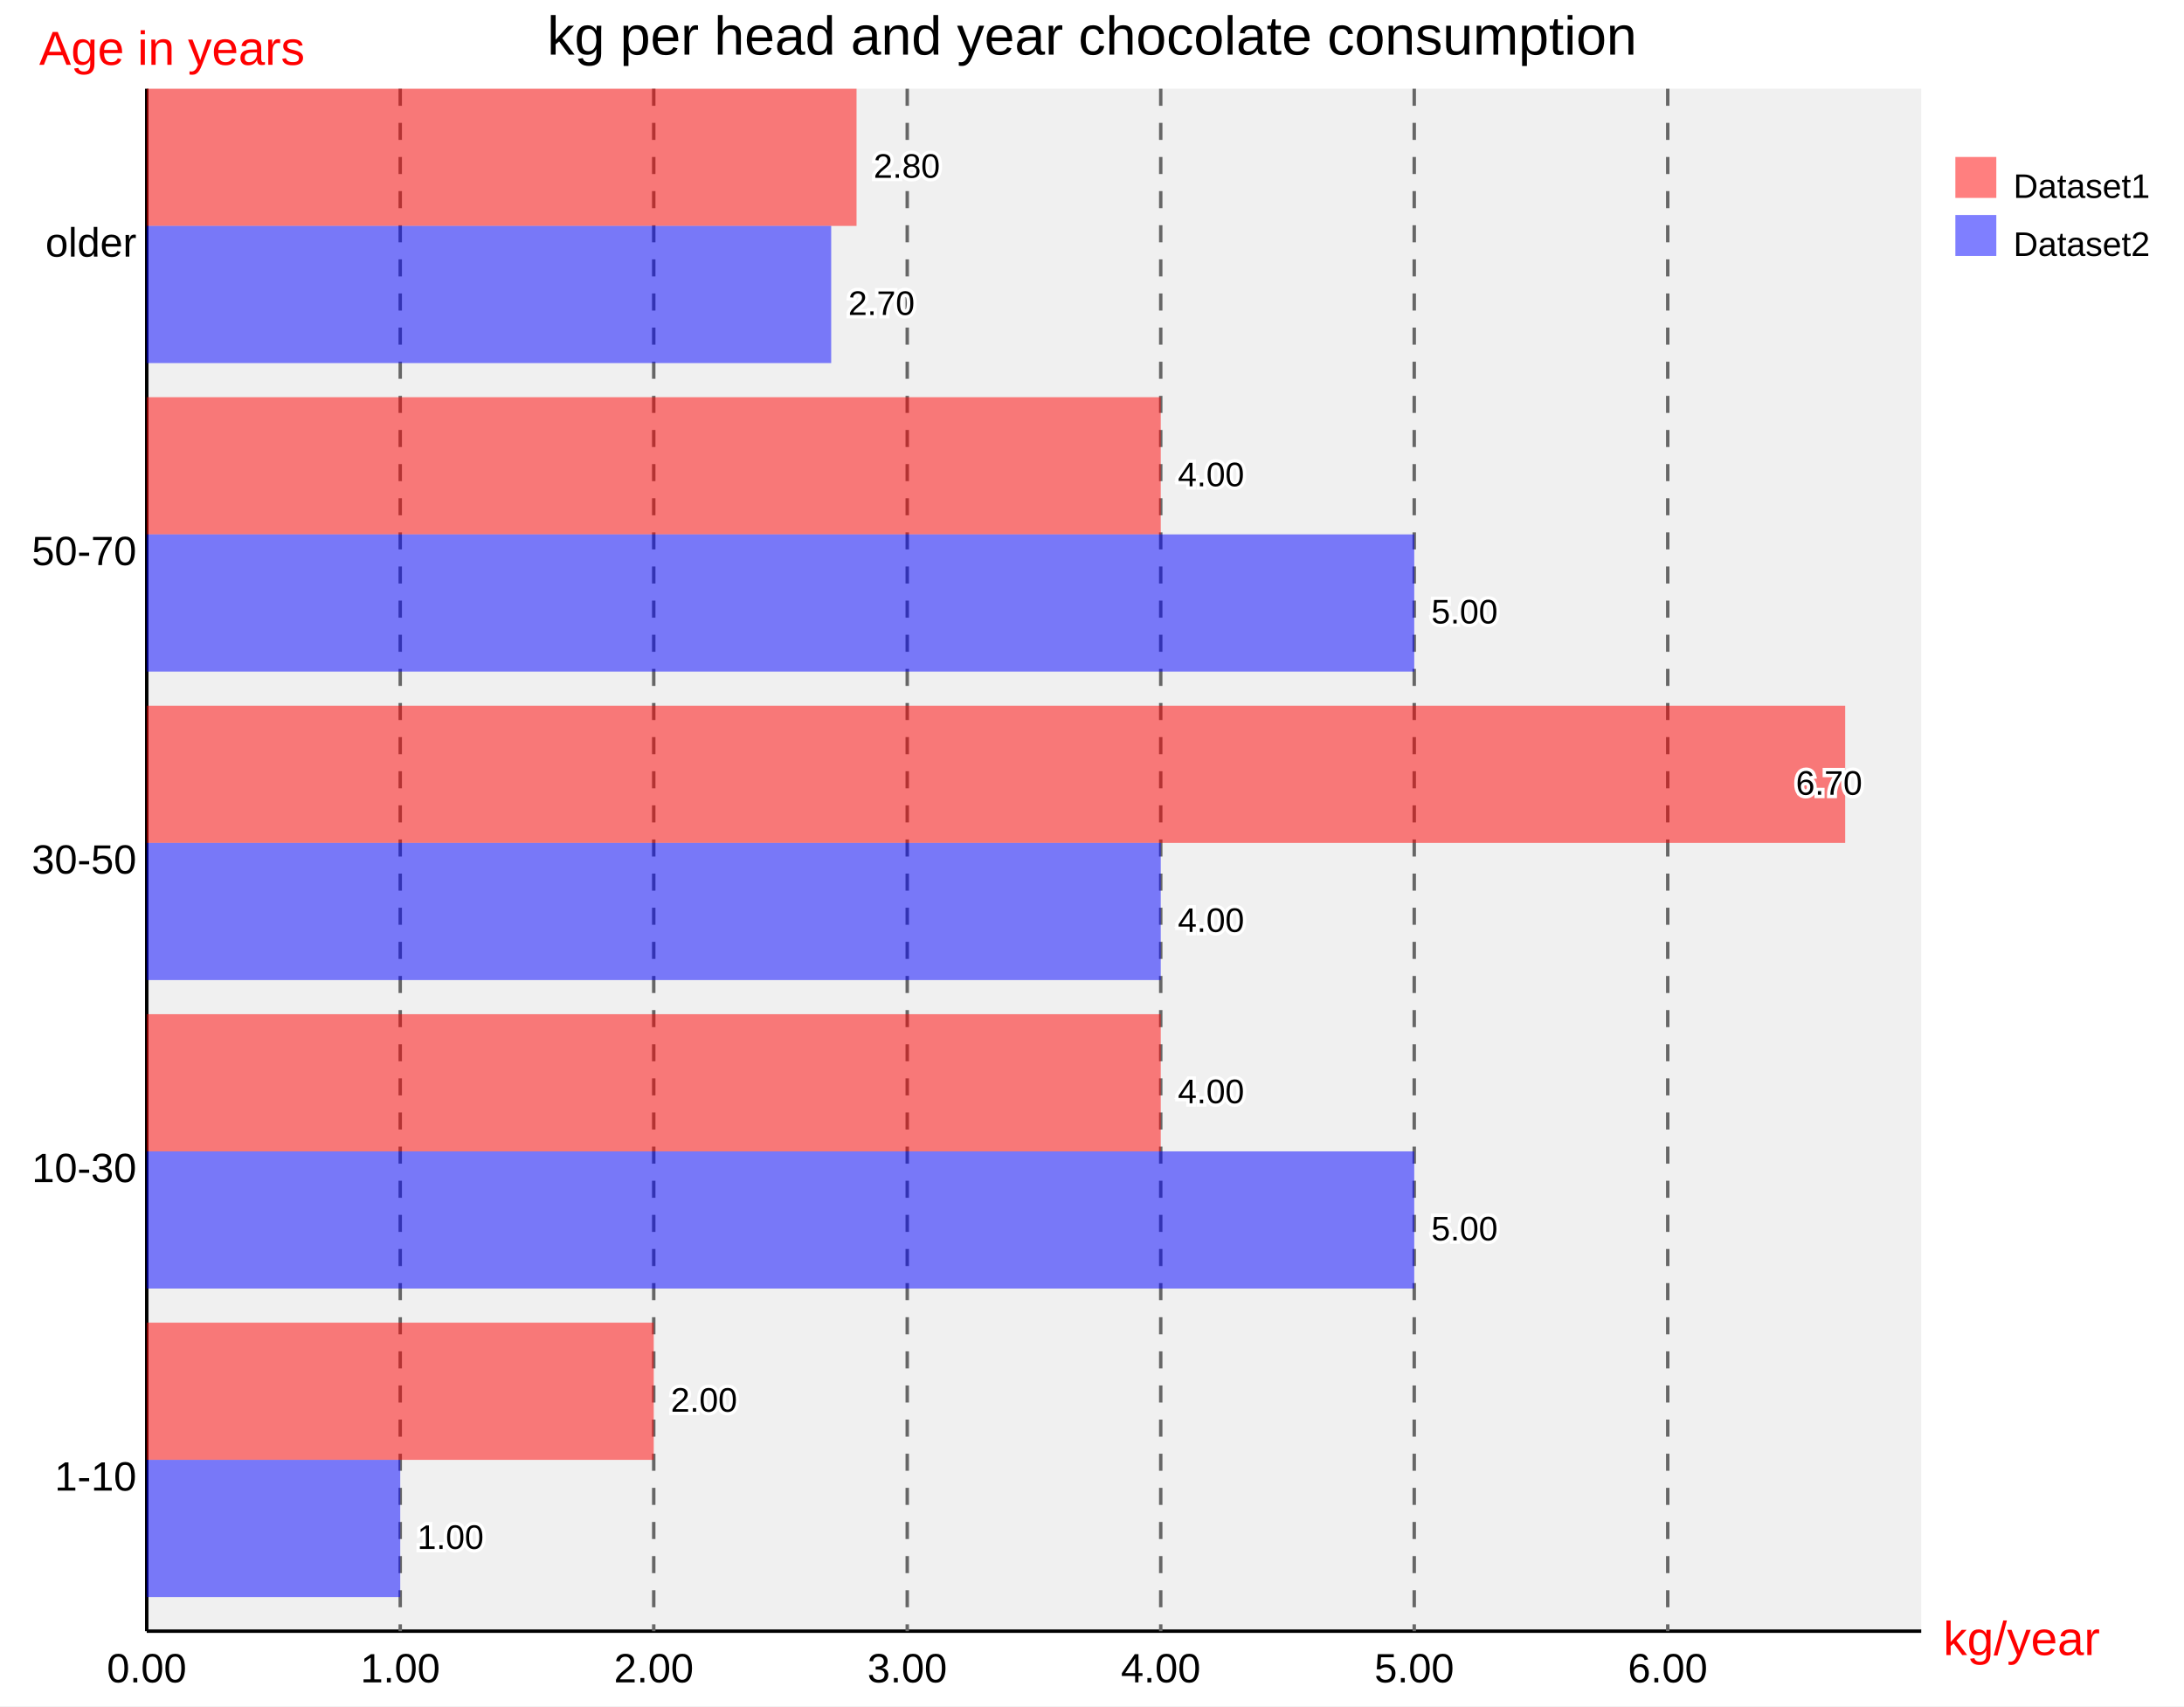
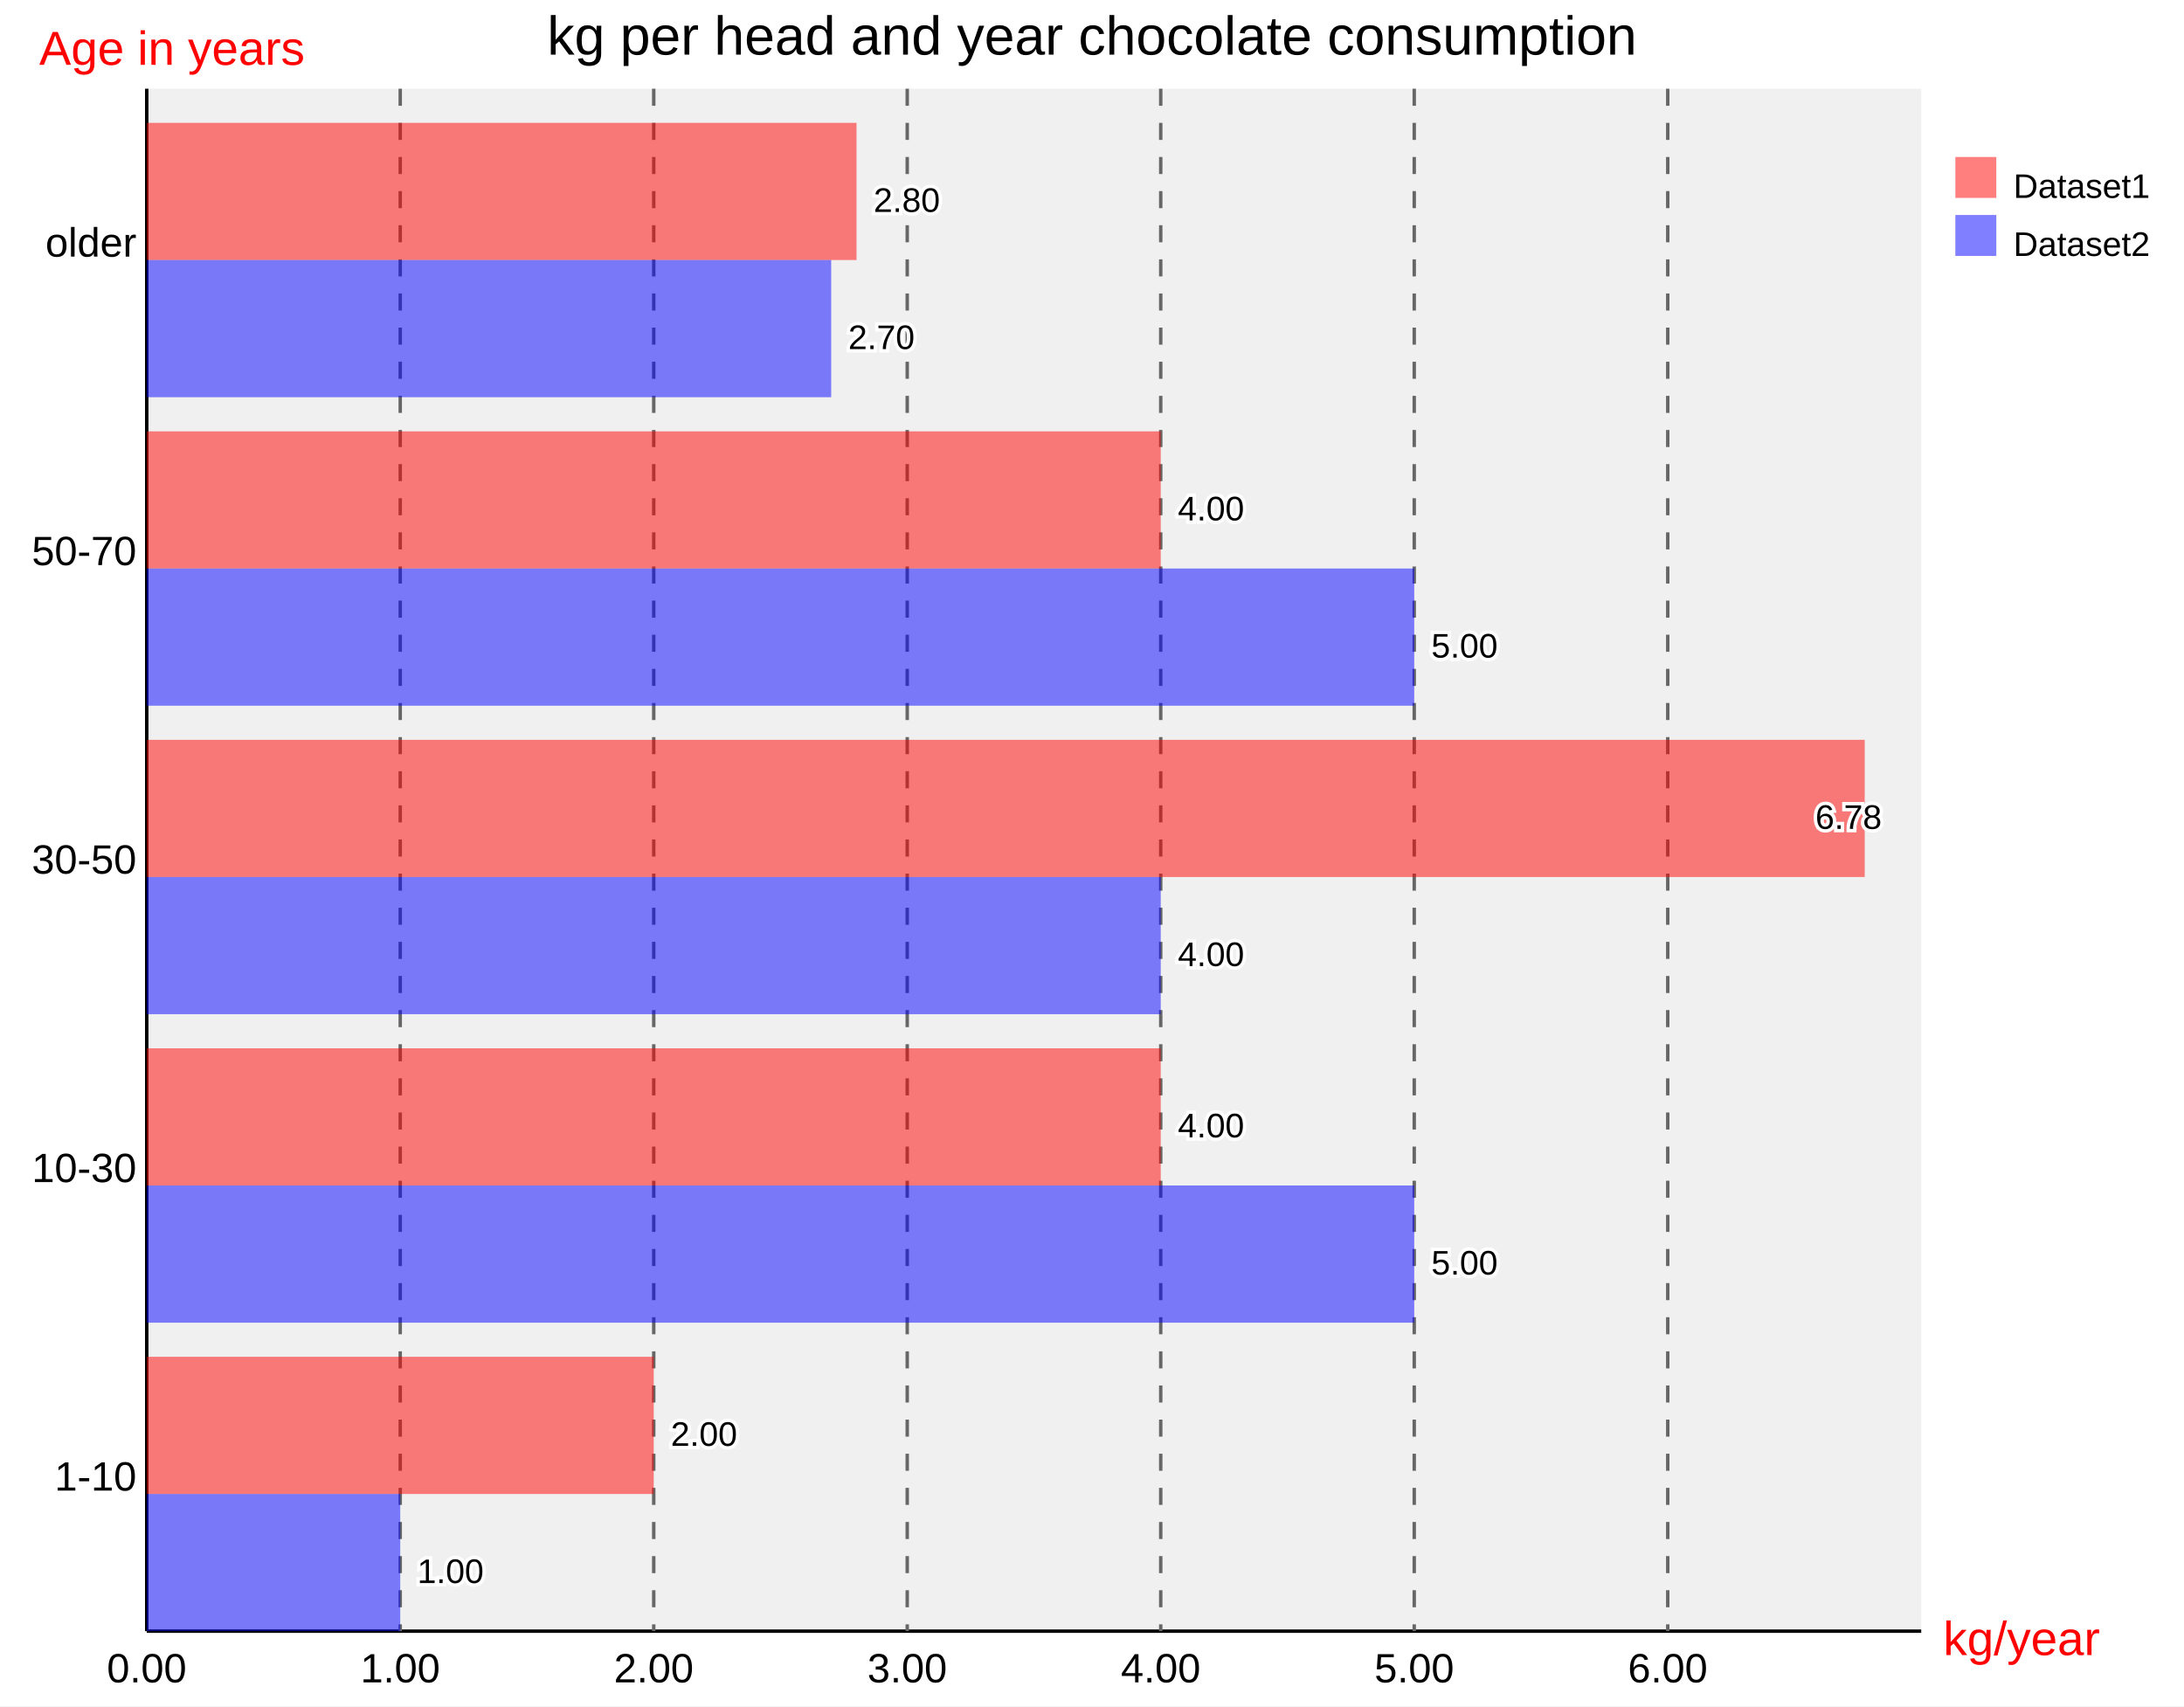
<svg xmlns="http://www.w3.org/2000/svg" width="640" height="500" viewBox="0 0 640 500">
  <defs />
  <rect width="640" height="500" x="0" y="0" class="svgBackground" style="fill:#ffffff;" />
  <g transform="translate( 43.0 26 )">
    <rect x="0" y="0" width="520.0" height="452" class="graphBackground" style="fill:#f0f0f0;" />
-     <path d="M 0 0 v452" class="axis" id="xAxis" style="stroke: #000000; stroke-width: 1px;" />
    <path d="M 0 452 h520.0" class="axis" id="yAxis" style="stroke: #000000; stroke-width: 1px;" />
+     <path d="M 0.0 0 v452" class="axis" id="xAxis" style="stroke: #000000; stroke-width: 1px;" />
    <text class="xAxisLabels" x="0.0" y="467" style="text-anchor: middle; fill: #000000; font-size: 12px; font-family: &quot;Arial&quot;, sans-serif; font-weight: normal;text-anchor: middle">0.00</text>
    <text class="xAxisLabels" x="74.286" y="467" style="text-anchor: middle; fill: #000000; font-size: 12px; font-family: &quot;Arial&quot;, sans-serif; font-weight: normal;text-anchor: middle">1.00</text>
    <path d="M74.286 0 v452" class="guideLines" style="stroke: #666666; stroke-width: 1px; stroke-dasharray: 5 5;" />
    <text class="xAxisLabels" x="148.571" y="467" style="text-anchor: middle; fill: #000000; font-size: 12px; font-family: &quot;Arial&quot;, sans-serif; font-weight: normal;text-anchor: middle">2.00</text>
    <path d="M148.571 0 v452" class="guideLines" style="stroke: #666666; stroke-width: 1px; stroke-dasharray: 5 5;" />
    <text class="xAxisLabels" x="222.857" y="467" style="text-anchor: middle; fill: #000000; font-size: 12px; font-family: &quot;Arial&quot;, sans-serif; font-weight: normal;text-anchor: middle">3.00</text>
    <path d="M222.857 0 v452" class="guideLines" style="stroke: #666666; stroke-width: 1px; stroke-dasharray: 5 5;" />
    <text class="xAxisLabels" x="297.143" y="467" style="text-anchor: middle; fill: #000000; font-size: 12px; font-family: &quot;Arial&quot;, sans-serif; font-weight: normal;text-anchor: middle">4.00</text>
    <path d="M297.143 0 v452" class="guideLines" style="stroke: #666666; stroke-width: 1px; stroke-dasharray: 5 5;" />
    <text class="xAxisLabels" x="371.429" y="467" style="text-anchor: middle; fill: #000000; font-size: 12px; font-family: &quot;Arial&quot;, sans-serif; font-weight: normal;text-anchor: middle">5.00</text>
    <path d="M371.429 0 v452" class="guideLines" style="stroke: #666666; stroke-width: 1px; stroke-dasharray: 5 5;" />
    <text class="xAxisLabels" x="445.714" y="467" style="text-anchor: middle; fill: #000000; font-size: 12px; font-family: &quot;Arial&quot;, sans-serif; font-weight: normal;text-anchor: middle">6.00</text>
    <path d="M445.714 0 v452" class="guideLines" style="stroke: #666666; stroke-width: 1px; stroke-dasharray: 5 5;" />
    <text x="-3" y="410.8" class="yAxisLabels" style="text-anchor: end; fill: #000000; font-size: 12px; font-family: &quot;Arial&quot;, sans-serif; font-weight: normal;text-anchor: end">1-10</text>
    <text x="-3" y="320.4" class="yAxisLabels" style="text-anchor: end; fill: #000000; font-size: 12px; font-family: &quot;Arial&quot;, sans-serif; font-weight: normal;text-anchor: end">10-30</text>
    <text x="-3" y="230.0" class="yAxisLabels" style="text-anchor: end; fill: #000000; font-size: 12px; font-family: &quot;Arial&quot;, sans-serif; font-weight: normal;text-anchor: end">30-50</text>
    <text x="-3" y="139.6" class="yAxisLabels" style="text-anchor: end; fill: #000000; font-size: 12px; font-family: &quot;Arial&quot;, sans-serif; font-weight: normal;text-anchor: end">50-70</text>
    <text x="-3" y="49.2" class="yAxisLabels" style="text-anchor: end; fill: #000000; font-size: 12px; font-family: &quot;Arial&quot;, sans-serif; font-weight: normal;text-anchor: end">older</text>
-     <rect x="0.0" y="361.6" width="148.571" height="40.2" class="fill1" style="fill: #ff0000; fill-opacity: 0.5; stroke: none; stroke-width: 0.5px;" />
-     <rect x="0.0" y="401.8" width="74.286" height="40.2" class="fill2" style="fill: #0000ff; fill-opacity: 0.5; stroke: none; stroke-width: 1px;" />
-     <rect x="0.0" y="271.2" width="297.143" height="40.2" class="fill1" style="fill: #ff0000; fill-opacity: 0.5; stroke: none; stroke-width: 0.5px;" />
-     <rect x="0.0" y="311.4" width="371.429" height="40.2" class="fill2" style="fill: #0000ff; fill-opacity: 0.5; stroke: none; stroke-width: 1px;" />
-     <rect x="0.0" y="180.8" width="497.714" height="40.2" class="fill1" style="fill: #ff0000; fill-opacity: 0.5; stroke: none; stroke-width: 0.5px;" />
-     <rect x="0.0" y="221" width="297.143" height="40.2" class="fill2" style="fill: #0000ff; fill-opacity: 0.5; stroke: none; stroke-width: 1px;" />
-     <rect x="0.0" y="90.4" width="297.143" height="40.2" class="fill1" style="fill: #ff0000; fill-opacity: 0.5; stroke: none; stroke-width: 0.5px;" />
-     <rect x="0.0" y="130.6" width="371.429" height="40.2" class="fill2" style="fill: #0000ff; fill-opacity: 0.5; stroke: none; stroke-width: 1px;" />
-     <rect x="0.0" y="0.0" width="208.0" height="40.2" class="fill1" style="fill: #ff0000; fill-opacity: 0.5; stroke: none; stroke-width: 0.5px;" />
-     <rect x="0.0" y="40.2" width="200.571" height="40.2" class="fill2" style="fill: #0000ff; fill-opacity: 0.5; stroke: none; stroke-width: 1px;" />
+     <rect x="0.0" y="371.6" width="148.571" height="40.2" class="fill1" style="fill: #ff0000; fill-opacity: 0.5; stroke: none; stroke-width: 0.5px;" />
+     <rect x="0.0" y="411.8" width="74.286" height="40.2" class="fill2" style="fill: #0000ff; fill-opacity: 0.5; stroke: none; stroke-width: 1px;" />
+     <rect x="0.0" y="281.2" width="297.143" height="40.2" class="fill1" style="fill: #ff0000; fill-opacity: 0.5; stroke: none; stroke-width: 0.5px;" />
+     <rect x="0.0" y="321.4" width="371.429" height="40.2" class="fill2" style="fill: #0000ff; fill-opacity: 0.5; stroke: none; stroke-width: 1px;" />
+     <rect x="0.0" y="190.8" width="503.434" height="40.2" class="fill1" style="fill: #ff0000; fill-opacity: 0.5; stroke: none; stroke-width: 0.5px;" />
+     <rect x="0.0" y="231" width="297.143" height="40.2" class="fill2" style="fill: #0000ff; fill-opacity: 0.5; stroke: none; stroke-width: 1px;" />
+     <rect x="0.0" y="100.4" width="297.143" height="40.2" class="fill1" style="fill: #ff0000; fill-opacity: 0.5; stroke: none; stroke-width: 0.5px;" />
+     <rect x="0.0" y="140.6" width="371.429" height="40.2" class="fill2" style="fill: #0000ff; fill-opacity: 0.5; stroke: none; stroke-width: 1px;" />
+     <rect x="0.0" y="10.0" width="208.0" height="40.2" class="fill1" style="fill: #ff0000; fill-opacity: 0.5; stroke: none; stroke-width: 0.5px;" />
+     <rect x="0.0" y="50.2" width="200.571" height="40.2" class="fill2" style="fill: #0000ff; fill-opacity: 0.5; stroke: none; stroke-width: 1px;" />
    <g>
-       <text x="153.571" y="387.7" class="dataPointLabel" style="fill: #000000; text-anchor:middle; font-size: 10px; font-family: &quot;Arial&quot;, sans-serif; font-weight: normal;text-anchor: start;  stroke: #fff; stroke-width: 2;">2.00</text>
-       <text x="153.571" y="387.7" class="dataPointLabel" style="fill: #000000; text-anchor:middle; font-size: 10px; font-family: &quot;Arial&quot;, sans-serif; font-weight: normal;text-anchor: start; ">2.00</text>
-       <text x="153.571" y="375.7" class="dataPointLabel" visibility="hidden" style="fill: #000000; text-anchor:middle; font-size: 10px; font-family: &quot;Arial&quot;, sans-serif; font-weight: normal;stroke-width: 2; fill: #000; text-anchor: start;" id="19221924">2.00</text>
-       <circle cx="148.571" cy="387.7" r="10" style="opacity: 0" />
-       <text x="79.286" y="427.9" class="dataPointLabel" style="fill: #000000; text-anchor:middle; font-size: 10px; font-family: &quot;Arial&quot;, sans-serif; font-weight: normal;text-anchor: start;  stroke: #fff; stroke-width: 2;">1.00</text>
-       <text x="79.286" y="427.9" class="dataPointLabel" style="fill: #000000; text-anchor:middle; font-size: 10px; font-family: &quot;Arial&quot;, sans-serif; font-weight: normal;text-anchor: start; ">1.00</text>
-       <text x="79.286" y="415.9" class="dataPointLabel" visibility="hidden" style="fill: #000000; text-anchor:middle; font-size: 10px; font-family: &quot;Arial&quot;, sans-serif; font-weight: normal;stroke-width: 2; fill: #000; text-anchor: start;" id="19050216">1.00</text>
-       <circle cx="74.286" cy="427.9" r="10" style="opacity: 0" />
-       <text x="302.143" y="297.3" class="dataPointLabel" style="fill: #000000; text-anchor:middle; font-size: 10px; font-family: &quot;Arial&quot;, sans-serif; font-weight: normal;text-anchor: start;  stroke: #fff; stroke-width: 2;">4.00</text>
-       <text x="302.143" y="297.3" class="dataPointLabel" style="fill: #000000; text-anchor:middle; font-size: 10px; font-family: &quot;Arial&quot;, sans-serif; font-weight: normal;text-anchor: start; ">4.00</text>
-       <text x="302.143" y="285.3" class="dataPointLabel" visibility="hidden" style="fill: #000000; text-anchor:middle; font-size: 10px; font-family: &quot;Arial&quot;, sans-serif; font-weight: normal;stroke-width: 2; fill: #000; text-anchor: start;" id="18885828">4.00</text>
-       <circle cx="297.143" cy="297.3" r="10" style="opacity: 0" />
-       <text x="376.429" y="337.5" class="dataPointLabel" style="fill: #000000; text-anchor:middle; font-size: 10px; font-family: &quot;Arial&quot;, sans-serif; font-weight: normal;text-anchor: start;  stroke: #fff; stroke-width: 2;">5.00</text>
-       <text x="376.429" y="337.5" class="dataPointLabel" style="fill: #000000; text-anchor:middle; font-size: 10px; font-family: &quot;Arial&quot;, sans-serif; font-weight: normal;text-anchor: start; ">5.00</text>
-       <text x="376.429" y="325.5" class="dataPointLabel" visibility="hidden" style="fill: #000000; text-anchor:middle; font-size: 10px; font-family: &quot;Arial&quot;, sans-serif; font-weight: normal;stroke-width: 2; fill: #000; text-anchor: start;" id="18818148">5.00</text>
-       <circle cx="371.429" cy="337.5" r="10" style="opacity: 0" />
-       <text x="502.714" y="206.9" class="dataPointLabel" style="fill: #000000; text-anchor:middle; font-size: 10px; font-family: &quot;Arial&quot;, sans-serif; font-weight: normal;text-anchor: start; text-anchor: end; stroke: #fff; stroke-width: 2;">6.70</text>
-       <text x="502.714" y="206.9" class="dataPointLabel" style="fill: #000000; text-anchor:middle; font-size: 10px; font-family: &quot;Arial&quot;, sans-serif; font-weight: normal;text-anchor: start; text-anchor: end;">6.70</text>
-       <text x="502.714" y="194.9" class="dataPointLabel" visibility="hidden" style="fill: #000000; text-anchor:middle; font-size: 10px; font-family: &quot;Arial&quot;, sans-serif; font-weight: normal;stroke-width: 2; fill: #000; text-anchor: start;" id="18748464">6.70</text>
-       <circle cx="497.714" cy="206.9" r="10" style="opacity: 0" />
-       <text x="302.143" y="247.1" class="dataPointLabel" style="fill: #000000; text-anchor:middle; font-size: 10px; font-family: &quot;Arial&quot;, sans-serif; font-weight: normal;text-anchor: start;  stroke: #fff; stroke-width: 2;">4.00</text>
-       <text x="302.143" y="247.1" class="dataPointLabel" style="fill: #000000; text-anchor:middle; font-size: 10px; font-family: &quot;Arial&quot;, sans-serif; font-weight: normal;text-anchor: start; ">4.00</text>
-       <text x="302.143" y="235.1" class="dataPointLabel" visibility="hidden" style="fill: #000000; text-anchor:middle; font-size: 10px; font-family: &quot;Arial&quot;, sans-serif; font-weight: normal;stroke-width: 2; fill: #000; text-anchor: start;" id="18666324">4.00</text>
-       <circle cx="297.143" cy="247.1" r="10" style="opacity: 0" />
-       <text x="302.143" y="116.5" class="dataPointLabel" style="fill: #000000; text-anchor:middle; font-size: 10px; font-family: &quot;Arial&quot;, sans-serif; font-weight: normal;text-anchor: start;  stroke: #fff; stroke-width: 2;">4.00</text>
-       <text x="302.143" y="116.5" class="dataPointLabel" style="fill: #000000; text-anchor:middle; font-size: 10px; font-family: &quot;Arial&quot;, sans-serif; font-weight: normal;text-anchor: start; ">4.00</text>
-       <text x="302.143" y="104.5" class="dataPointLabel" visibility="hidden" style="fill: #000000; text-anchor:middle; font-size: 10px; font-family: &quot;Arial&quot;, sans-serif; font-weight: normal;stroke-width: 2; fill: #000; text-anchor: start;" id="17918112">4.00</text>
-       <circle cx="297.143" cy="116.5" r="10" style="opacity: 0" />
-       <text x="376.429" y="156.7" class="dataPointLabel" style="fill: #000000; text-anchor:middle; font-size: 10px; font-family: &quot;Arial&quot;, sans-serif; font-weight: normal;text-anchor: start;  stroke: #fff; stroke-width: 2;">5.00</text>
-       <text x="376.429" y="156.7" class="dataPointLabel" style="fill: #000000; text-anchor:middle; font-size: 10px; font-family: &quot;Arial&quot;, sans-serif; font-weight: normal;text-anchor: start; ">5.00</text>
-       <text x="376.429" y="144.7" class="dataPointLabel" visibility="hidden" style="fill: #000000; text-anchor:middle; font-size: 10px; font-family: &quot;Arial&quot;, sans-serif; font-weight: normal;stroke-width: 2; fill: #000; text-anchor: start;" id="17870628">5.00</text>
-       <circle cx="371.429" cy="156.7" r="10" style="opacity: 0" />
-       <text x="213.0" y="26.1" class="dataPointLabel" style="fill: #000000; text-anchor:middle; font-size: 10px; font-family: &quot;Arial&quot;, sans-serif; font-weight: normal;text-anchor: start;  stroke: #fff; stroke-width: 2;">2.80</text>
-       <text x="213.0" y="26.1" class="dataPointLabel" style="fill: #000000; text-anchor:middle; font-size: 10px; font-family: &quot;Arial&quot;, sans-serif; font-weight: normal;text-anchor: start; ">2.80</text>
-       <text x="213.0" y="14.1" class="dataPointLabel" visibility="hidden" style="fill: #000000; text-anchor:middle; font-size: 10px; font-family: &quot;Arial&quot;, sans-serif; font-weight: normal;stroke-width: 2; fill: #000; text-anchor: start;" id="17824860">2.80</text>
-       <circle cx="208.0" cy="26.1" r="10" style="opacity: 0" />
-       <text x="205.571" y="66.3" class="dataPointLabel" style="fill: #000000; text-anchor:middle; font-size: 10px; font-family: &quot;Arial&quot;, sans-serif; font-weight: normal;text-anchor: start;  stroke: #fff; stroke-width: 2;">2.70</text>
-       <text x="205.571" y="66.3" class="dataPointLabel" style="fill: #000000; text-anchor:middle; font-size: 10px; font-family: &quot;Arial&quot;, sans-serif; font-weight: normal;text-anchor: start; ">2.70</text>
-       <text x="205.571" y="54.3" class="dataPointLabel" visibility="hidden" style="fill: #000000; text-anchor:middle; font-size: 10px; font-family: &quot;Arial&quot;, sans-serif; font-weight: normal;stroke-width: 2; fill: #000; text-anchor: start;" id="20593380">2.70</text>
-       <circle cx="200.571" cy="66.3" r="10" style="opacity: 0" />
+       <text x="153.571" y="397.7" class="dataPointLabel" style="fill: #000000; text-anchor:middle; font-size: 10px; font-family: &quot;Arial&quot;, sans-serif; font-weight: normal;text-anchor: start;  stroke: #fff; stroke-width: 2;">2.00</text>
+       <text x="153.571" y="397.7" class="dataPointLabel" style="fill: #000000; text-anchor:middle; font-size: 10px; font-family: &quot;Arial&quot;, sans-serif; font-weight: normal;text-anchor: start; ">2.00</text>
+       <text x="153.571" y="385.7" class="dataPointLabel" visibility="hidden" style="fill: #000000; text-anchor:middle; font-size: 10px; font-family: &quot;Arial&quot;, sans-serif; font-weight: normal;stroke-width: 2; fill: #000; text-anchor: start;" id="25443912">2</text>
+       <circle cx="148.571" cy="397.7" r="10" style="opacity: 0" />
+       <text x="79.286" y="437.9" class="dataPointLabel" style="fill: #000000; text-anchor:middle; font-size: 10px; font-family: &quot;Arial&quot;, sans-serif; font-weight: normal;text-anchor: start;  stroke: #fff; stroke-width: 2;">1.00</text>
+       <text x="79.286" y="437.9" class="dataPointLabel" style="fill: #000000; text-anchor:middle; font-size: 10px; font-family: &quot;Arial&quot;, sans-serif; font-weight: normal;text-anchor: start; ">1.00</text>
+       <text x="79.286" y="425.9" class="dataPointLabel" visibility="hidden" style="fill: #000000; text-anchor:middle; font-size: 10px; font-family: &quot;Arial&quot;, sans-serif; font-weight: normal;stroke-width: 2; fill: #000; text-anchor: start;" id="25398276">1</text>
+       <circle cx="74.286" cy="437.9" r="10" style="opacity: 0" />
+       <text x="302.143" y="307.3" class="dataPointLabel" style="fill: #000000; text-anchor:middle; font-size: 10px; font-family: &quot;Arial&quot;, sans-serif; font-weight: normal;text-anchor: start;  stroke: #fff; stroke-width: 2;">4.00</text>
+       <text x="302.143" y="307.3" class="dataPointLabel" style="fill: #000000; text-anchor:middle; font-size: 10px; font-family: &quot;Arial&quot;, sans-serif; font-weight: normal;text-anchor: start; ">4.00</text>
+       <text x="302.143" y="295.3" class="dataPointLabel" visibility="hidden" style="fill: #000000; text-anchor:middle; font-size: 10px; font-family: &quot;Arial&quot;, sans-serif; font-weight: normal;stroke-width: 2; fill: #000; text-anchor: start;" id="25286568">4</text>
+       <circle cx="297.143" cy="307.3" r="10" style="opacity: 0" />
+       <text x="376.429" y="347.5" class="dataPointLabel" style="fill: #000000; text-anchor:middle; font-size: 10px; font-family: &quot;Arial&quot;, sans-serif; font-weight: normal;text-anchor: start;  stroke: #fff; stroke-width: 2;">5.00</text>
+       <text x="376.429" y="347.5" class="dataPointLabel" style="fill: #000000; text-anchor:middle; font-size: 10px; font-family: &quot;Arial&quot;, sans-serif; font-weight: normal;text-anchor: start; ">5.00</text>
+       <text x="376.429" y="335.5" class="dataPointLabel" visibility="hidden" style="fill: #000000; text-anchor:middle; font-size: 10px; font-family: &quot;Arial&quot;, sans-serif; font-weight: normal;stroke-width: 2; fill: #000; text-anchor: start;" id="25226784">5</text>
+       <circle cx="371.429" cy="347.5" r="10" style="opacity: 0" />
+       <text x="508.434" y="216.9" class="dataPointLabel" style="fill: #000000; text-anchor:middle; font-size: 10px; font-family: &quot;Arial&quot;, sans-serif; font-weight: normal;text-anchor: start; text-anchor: end; stroke: #fff; stroke-width: 2;">6.78</text>
+       <text x="508.434" y="216.9" class="dataPointLabel" style="fill: #000000; text-anchor:middle; font-size: 10px; font-family: &quot;Arial&quot;, sans-serif; font-weight: normal;text-anchor: start; text-anchor: end;">6.78</text>
+       <text x="508.434" y="204.9" class="dataPointLabel" visibility="hidden" style="fill: #000000; text-anchor:middle; font-size: 10px; font-family: &quot;Arial&quot;, sans-serif; font-weight: normal;stroke-width: 2; fill: #000; text-anchor: start;" id="20201208">6.777</text>
+       <circle cx="503.434" cy="216.9" r="10" style="opacity: 0" />
+       <text x="302.143" y="257.1" class="dataPointLabel" style="fill: #000000; text-anchor:middle; font-size: 10px; font-family: &quot;Arial&quot;, sans-serif; font-weight: normal;text-anchor: start;  stroke: #fff; stroke-width: 2;">4.00</text>
+       <text x="302.143" y="257.1" class="dataPointLabel" style="fill: #000000; text-anchor:middle; font-size: 10px; font-family: &quot;Arial&quot;, sans-serif; font-weight: normal;text-anchor: start; ">4.00</text>
+       <text x="302.143" y="245.1" class="dataPointLabel" visibility="hidden" style="fill: #000000; text-anchor:middle; font-size: 10px; font-family: &quot;Arial&quot;, sans-serif; font-weight: normal;stroke-width: 2; fill: #000; text-anchor: start;" id="20145924">4</text>
+       <circle cx="297.143" cy="257.1" r="10" style="opacity: 0" />
+       <text x="302.143" y="126.5" class="dataPointLabel" style="fill: #000000; text-anchor:middle; font-size: 10px; font-family: &quot;Arial&quot;, sans-serif; font-weight: normal;text-anchor: start;  stroke: #fff; stroke-width: 2;">4.00</text>
+       <text x="302.143" y="126.5" class="dataPointLabel" style="fill: #000000; text-anchor:middle; font-size: 10px; font-family: &quot;Arial&quot;, sans-serif; font-weight: normal;text-anchor: start; ">4.00</text>
+       <text x="302.143" y="114.5" class="dataPointLabel" visibility="hidden" style="fill: #000000; text-anchor:middle; font-size: 10px; font-family: &quot;Arial&quot;, sans-serif; font-weight: normal;stroke-width: 2; fill: #000; text-anchor: start;" id="20084532">4</text>
+       <circle cx="297.143" cy="126.5" r="10" style="opacity: 0" />
+       <text x="376.429" y="166.7" class="dataPointLabel" style="fill: #000000; text-anchor:middle; font-size: 10px; font-family: &quot;Arial&quot;, sans-serif; font-weight: normal;text-anchor: start;  stroke: #fff; stroke-width: 2;">5.00</text>
+       <text x="376.429" y="166.7" class="dataPointLabel" style="fill: #000000; text-anchor:middle; font-size: 10px; font-family: &quot;Arial&quot;, sans-serif; font-weight: normal;text-anchor: start; ">5.00</text>
+       <text x="376.429" y="154.7" class="dataPointLabel" visibility="hidden" style="fill: #000000; text-anchor:middle; font-size: 10px; font-family: &quot;Arial&quot;, sans-serif; font-weight: normal;stroke-width: 2; fill: #000; text-anchor: start;" id="26098188">5</text>
+       <circle cx="371.429" cy="166.7" r="10" style="opacity: 0" />
+       <text x="213.0" y="36.1" class="dataPointLabel" style="fill: #000000; text-anchor:middle; font-size: 10px; font-family: &quot;Arial&quot;, sans-serif; font-weight: normal;text-anchor: start;  stroke: #fff; stroke-width: 2;">2.80</text>
+       <text x="213.0" y="36.1" class="dataPointLabel" style="fill: #000000; text-anchor:middle; font-size: 10px; font-family: &quot;Arial&quot;, sans-serif; font-weight: normal;text-anchor: start; ">2.80</text>
+       <text x="213.0" y="24.1" class="dataPointLabel" visibility="hidden" style="fill: #000000; text-anchor:middle; font-size: 10px; font-family: &quot;Arial&quot;, sans-serif; font-weight: normal;stroke-width: 2; fill: #000; text-anchor: start;" id="25964508">2.8</text>
+       <circle cx="208.0" cy="36.1" r="10" style="opacity: 0" />
+       <text x="205.571" y="76.3" class="dataPointLabel" style="fill: #000000; text-anchor:middle; font-size: 10px; font-family: &quot;Arial&quot;, sans-serif; font-weight: normal;text-anchor: start;  stroke: #fff; stroke-width: 2;">2.70</text>
+       <text x="205.571" y="76.3" class="dataPointLabel" style="fill: #000000; text-anchor:middle; font-size: 10px; font-family: &quot;Arial&quot;, sans-serif; font-weight: normal;text-anchor: start; ">2.70</text>
+       <text x="205.571" y="64.3" class="dataPointLabel" visibility="hidden" style="fill: #000000; text-anchor:middle; font-size: 10px; font-family: &quot;Arial&quot;, sans-serif; font-weight: normal;stroke-width: 2; fill: #000; text-anchor: start;" id="25855956">2.7</text>
+       <circle cx="200.571" cy="76.3" r="10" style="opacity: 0" />
    </g>
  </g>
  <text x="320" y="16" class="mainTitle" style="text-anchor: middle; fill: #000000; font-size: 16px; font-family: &quot;Arial&quot;, sans-serif; font-weight: normal;">kg per head and year chocolate consumption</text>
  <text x="592.4" y="485.0" class="xAxisTitle" style="text-anchor: middle; fill: #ff0000; font-size: 14px; font-family: &quot;Arial&quot;, sans-serif; font-weight: normal;">kg/year</text>
  <text x="50.4" y="19.0" class="yAxisTitle" style="fill: #ff0000; text-anchor: middle; font-size: 14px; font-family: &quot;Arial&quot;, sans-serif; font-weight: normal;">Age in years</text>
  <g transform="translate(573.0 46)">
    <rect x="0" y="0" width="12" height="12" class="key1" style="fill: #ff0000; fill-opacity: 0.5; stroke: none; stroke-width: 0.5px;" />
    <text x="17" y="12" class="keyText" style="fill: #000000; text-anchor:start; font-size: 10px; font-family: &quot;Arial&quot;, sans-serif; font-weight: normal;">Dataset1</text>
    <rect x="0" y="17" width="12" height="12" class="key2" style="fill: #0000ff; fill-opacity: 0.5; stroke: none; stroke-width: 1px;" />
    <text x="17" y="29" class="keyText" style="fill: #000000; text-anchor:start; font-size: 10px; font-family: &quot;Arial&quot;, sans-serif; font-weight: normal;">Dataset2</text>
  </g>
</svg>
